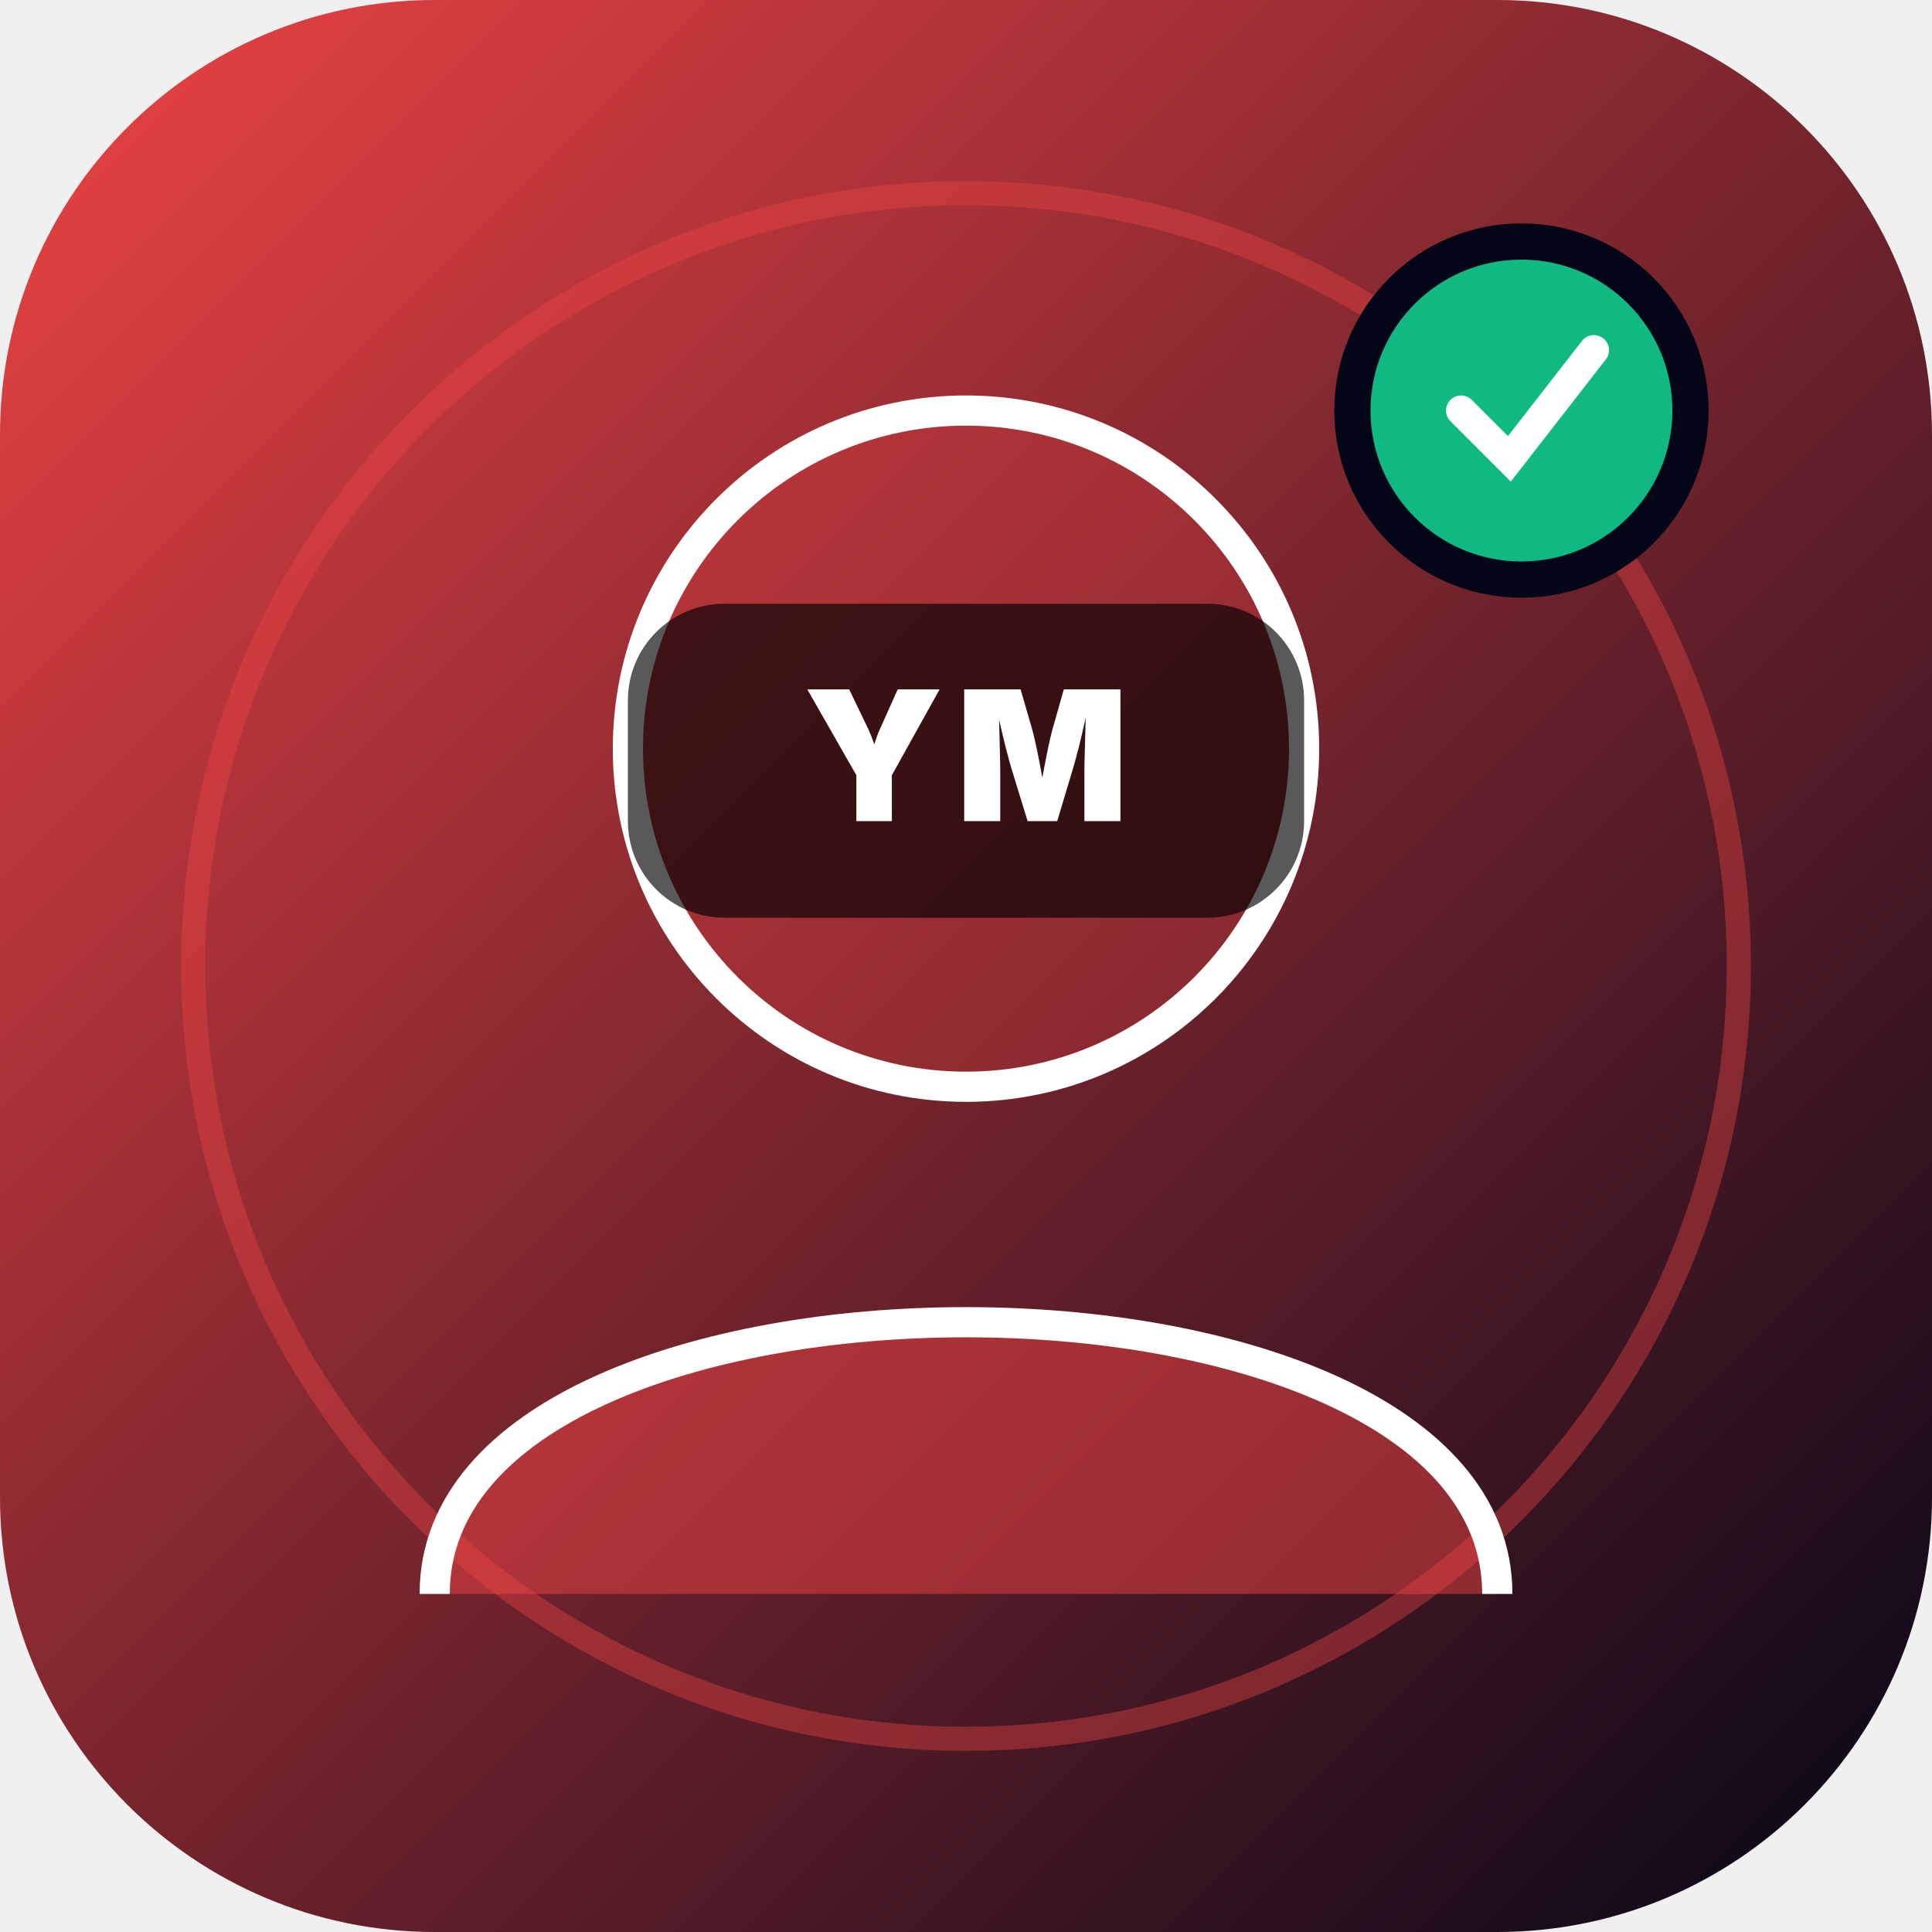
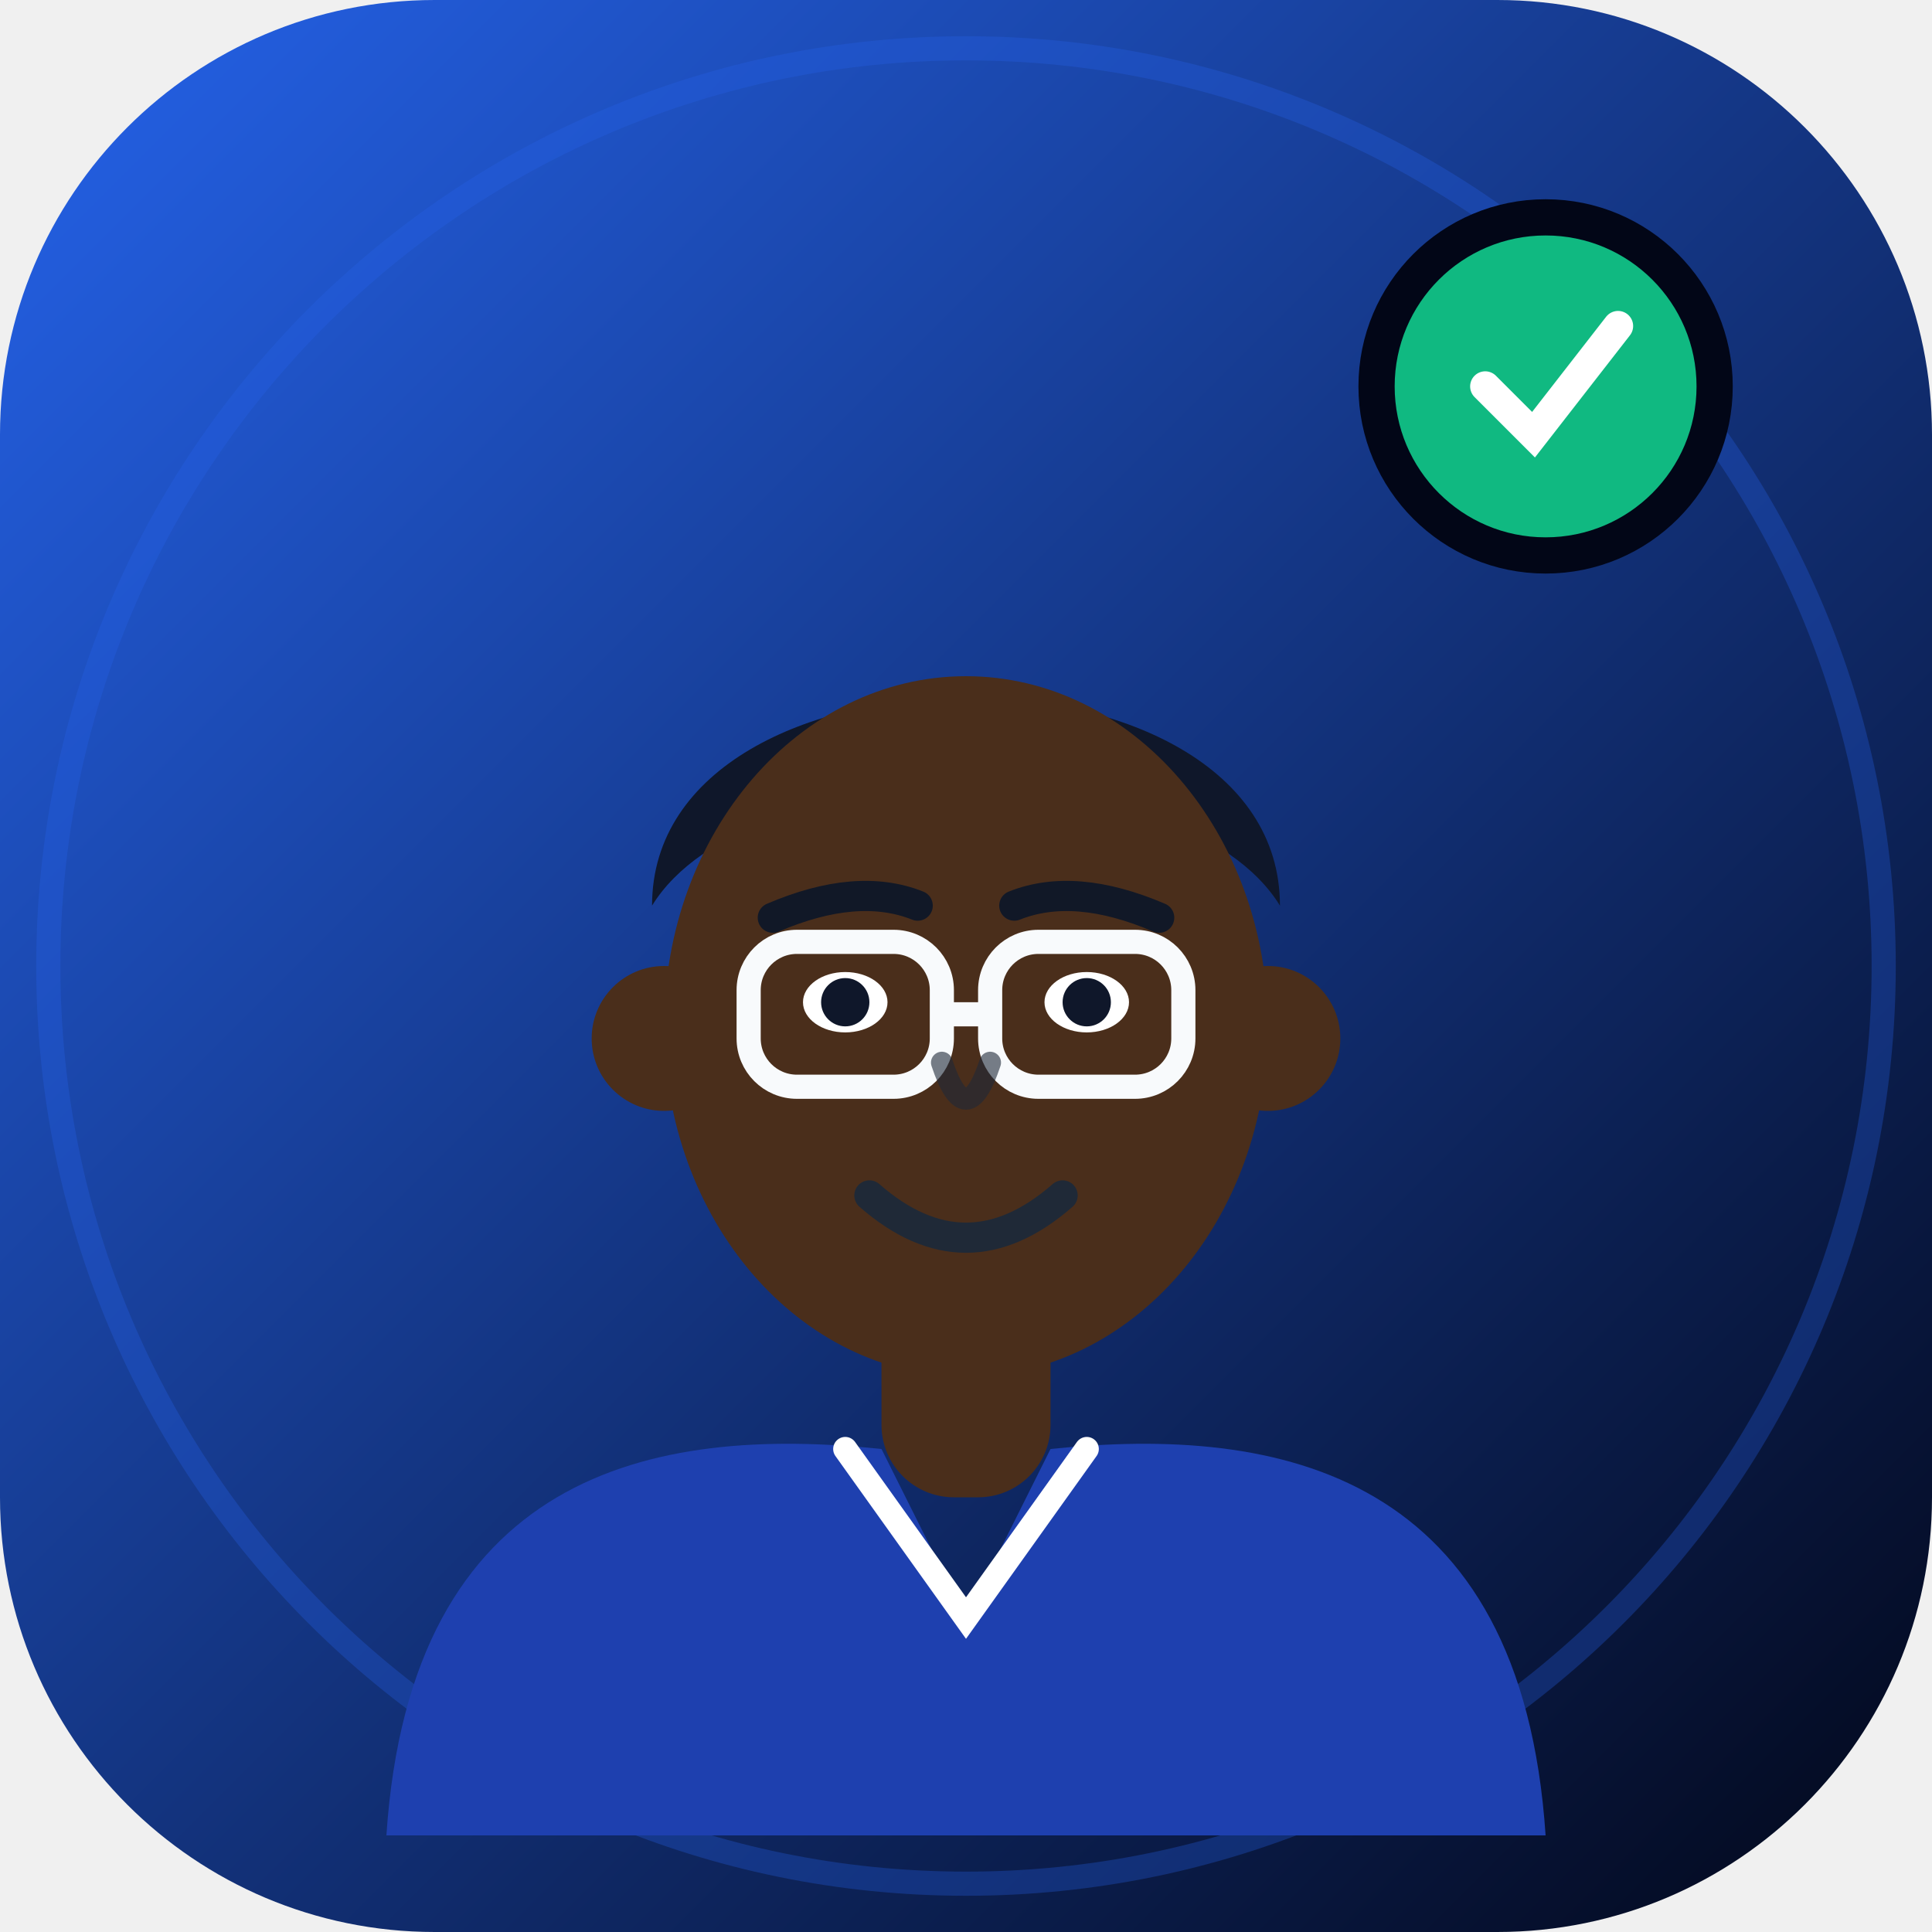
<svg xmlns="http://www.w3.org/2000/svg" viewBox="0 0 160 160" width="160" height="160">
  <defs>
-     <linearGradient id="avatarGrad3" x1="0" y1="0" x2="1" y2="1">
-       <stop offset="0%" stop-color="#EF4444" />
+     <linearGradient id="bgGrad4" x1="0" y1="0" x2="1" y2="1">
+       <stop offset="0%" stop-color="#2563EB" />
      <stop offset="100%" stop-color="#020617" />
    </linearGradient>
  </defs>
-   <rect width="160" height="160" rx="36" fill="url(#avatarGrad3)" />
-   <circle cx="80" cy="80" r="64" fill="none" stroke="#EF4444" stroke-width="2" stroke-opacity="0.4" />
-   <circle cx="80" cy="62" r="28" fill="#EF4444" fill-opacity="0.25" stroke="#FFFFFF" stroke-width="2.5" />
-   <path d="M 36 132 C 36 102, 124 102, 124 132" fill="#EF4444" fill-opacity="0.5" stroke="#FFFFFF" stroke-width="2.5" />
-   <rect x="52" y="50" width="56" height="26" rx="8" fill="rgba(0,0,0,0.65)" />
-   <text x="80" y="68" font-family="system-ui, -apple-system, sans-serif" font-size="15" font-weight="900" fill="#FFFFFF" text-anchor="middle" letter-spacing="1">YM</text>
-   <circle cx="126" cy="34" r="14" fill="#10B981" stroke="#020617" stroke-width="3" />
-   <path d="M 121 34 L 125 38 L 132 29" fill="none" stroke="#FFFFFF" stroke-width="2.5" stroke-linecap="round" />
+   <rect width="160" height="160" rx="36" fill="url(#bgGrad4)" />
+   <circle cx="80" cy="80" r="76" fill="none" stroke="#2563EB" stroke-width="2" stroke-opacity="0.3" />
+   <rect x="73" y="104" width="14" height="20" rx="6" fill="#4A2E1B" />
+   <path d="M 32 152 C 34 122, 54 118, 73 120 L 80 134 L 87 120 C 106 118, 126 122, 128 152 Z" fill="#1E40AF" />
+   <path d="M 70 120 L 80 134 L 90 120" stroke="#FFFFFF" stroke-width="2" fill="none" stroke-linecap="round" />
+   <path d="M 54 75 C 54 52, 106 52, 106 75 C 98 62, 62 62, 54 75 Z" fill="#0F172A" />
+   <ellipse cx="80" cy="85" rx="25" ry="29" fill="#4A2E1B" />
+   <circle cx="55" cy="86" r="6" fill="#4A2E1B" />
+   <circle cx="105" cy="86" r="6" fill="#4A2E1B" />
+   <path d="M 64 76 Q 71 73 76 75" stroke="#111827" stroke-width="2.5" fill="none" stroke-linecap="round" />
+   <path d="M 84 75 Q 89 73 96 76" stroke="#111827" stroke-width="2.5" fill="none" stroke-linecap="round" />
+   <ellipse cx="70" cy="83" rx="3.5" ry="2.5" fill="#FFFFFF" />
+   <circle cx="70" cy="83" r="2" fill="#0F172A" />
+   <ellipse cx="90" cy="83" rx="3.5" ry="2.5" fill="#FFFFFF" />
+   <circle cx="90" cy="83" r="2" fill="#0F172A" />
+   <rect x="62" y="78" width="16" height="12" rx="4" fill="none" stroke="#F8FAFC" stroke-width="2" />
+   <rect x="82" y="78" width="16" height="12" rx="4" fill="none" stroke="#F8FAFC" stroke-width="2" />
+   <line x1="78" y1="84" x2="82" y2="84" stroke="#F8FAFC" stroke-width="2" />
+   <path d="M 78 88 Q 80 94 82 88" stroke="#1F2937" stroke-width="1.8" fill="none" stroke-linecap="round" stroke-opacity="0.6" />
+   <path d="M 72 99 Q 80 106 88 99" stroke="#1F2937" stroke-width="2.5" fill="none" stroke-linecap="round" />
+   <circle cx="128" cy="32" r="14" fill="#10B981" stroke="#020617" stroke-width="3" />
+   <path d="M 123 32 L 127 36 L 134 27" fill="none" stroke="#FFFFFF" stroke-width="2.5" stroke-linecap="round" />
</svg>
